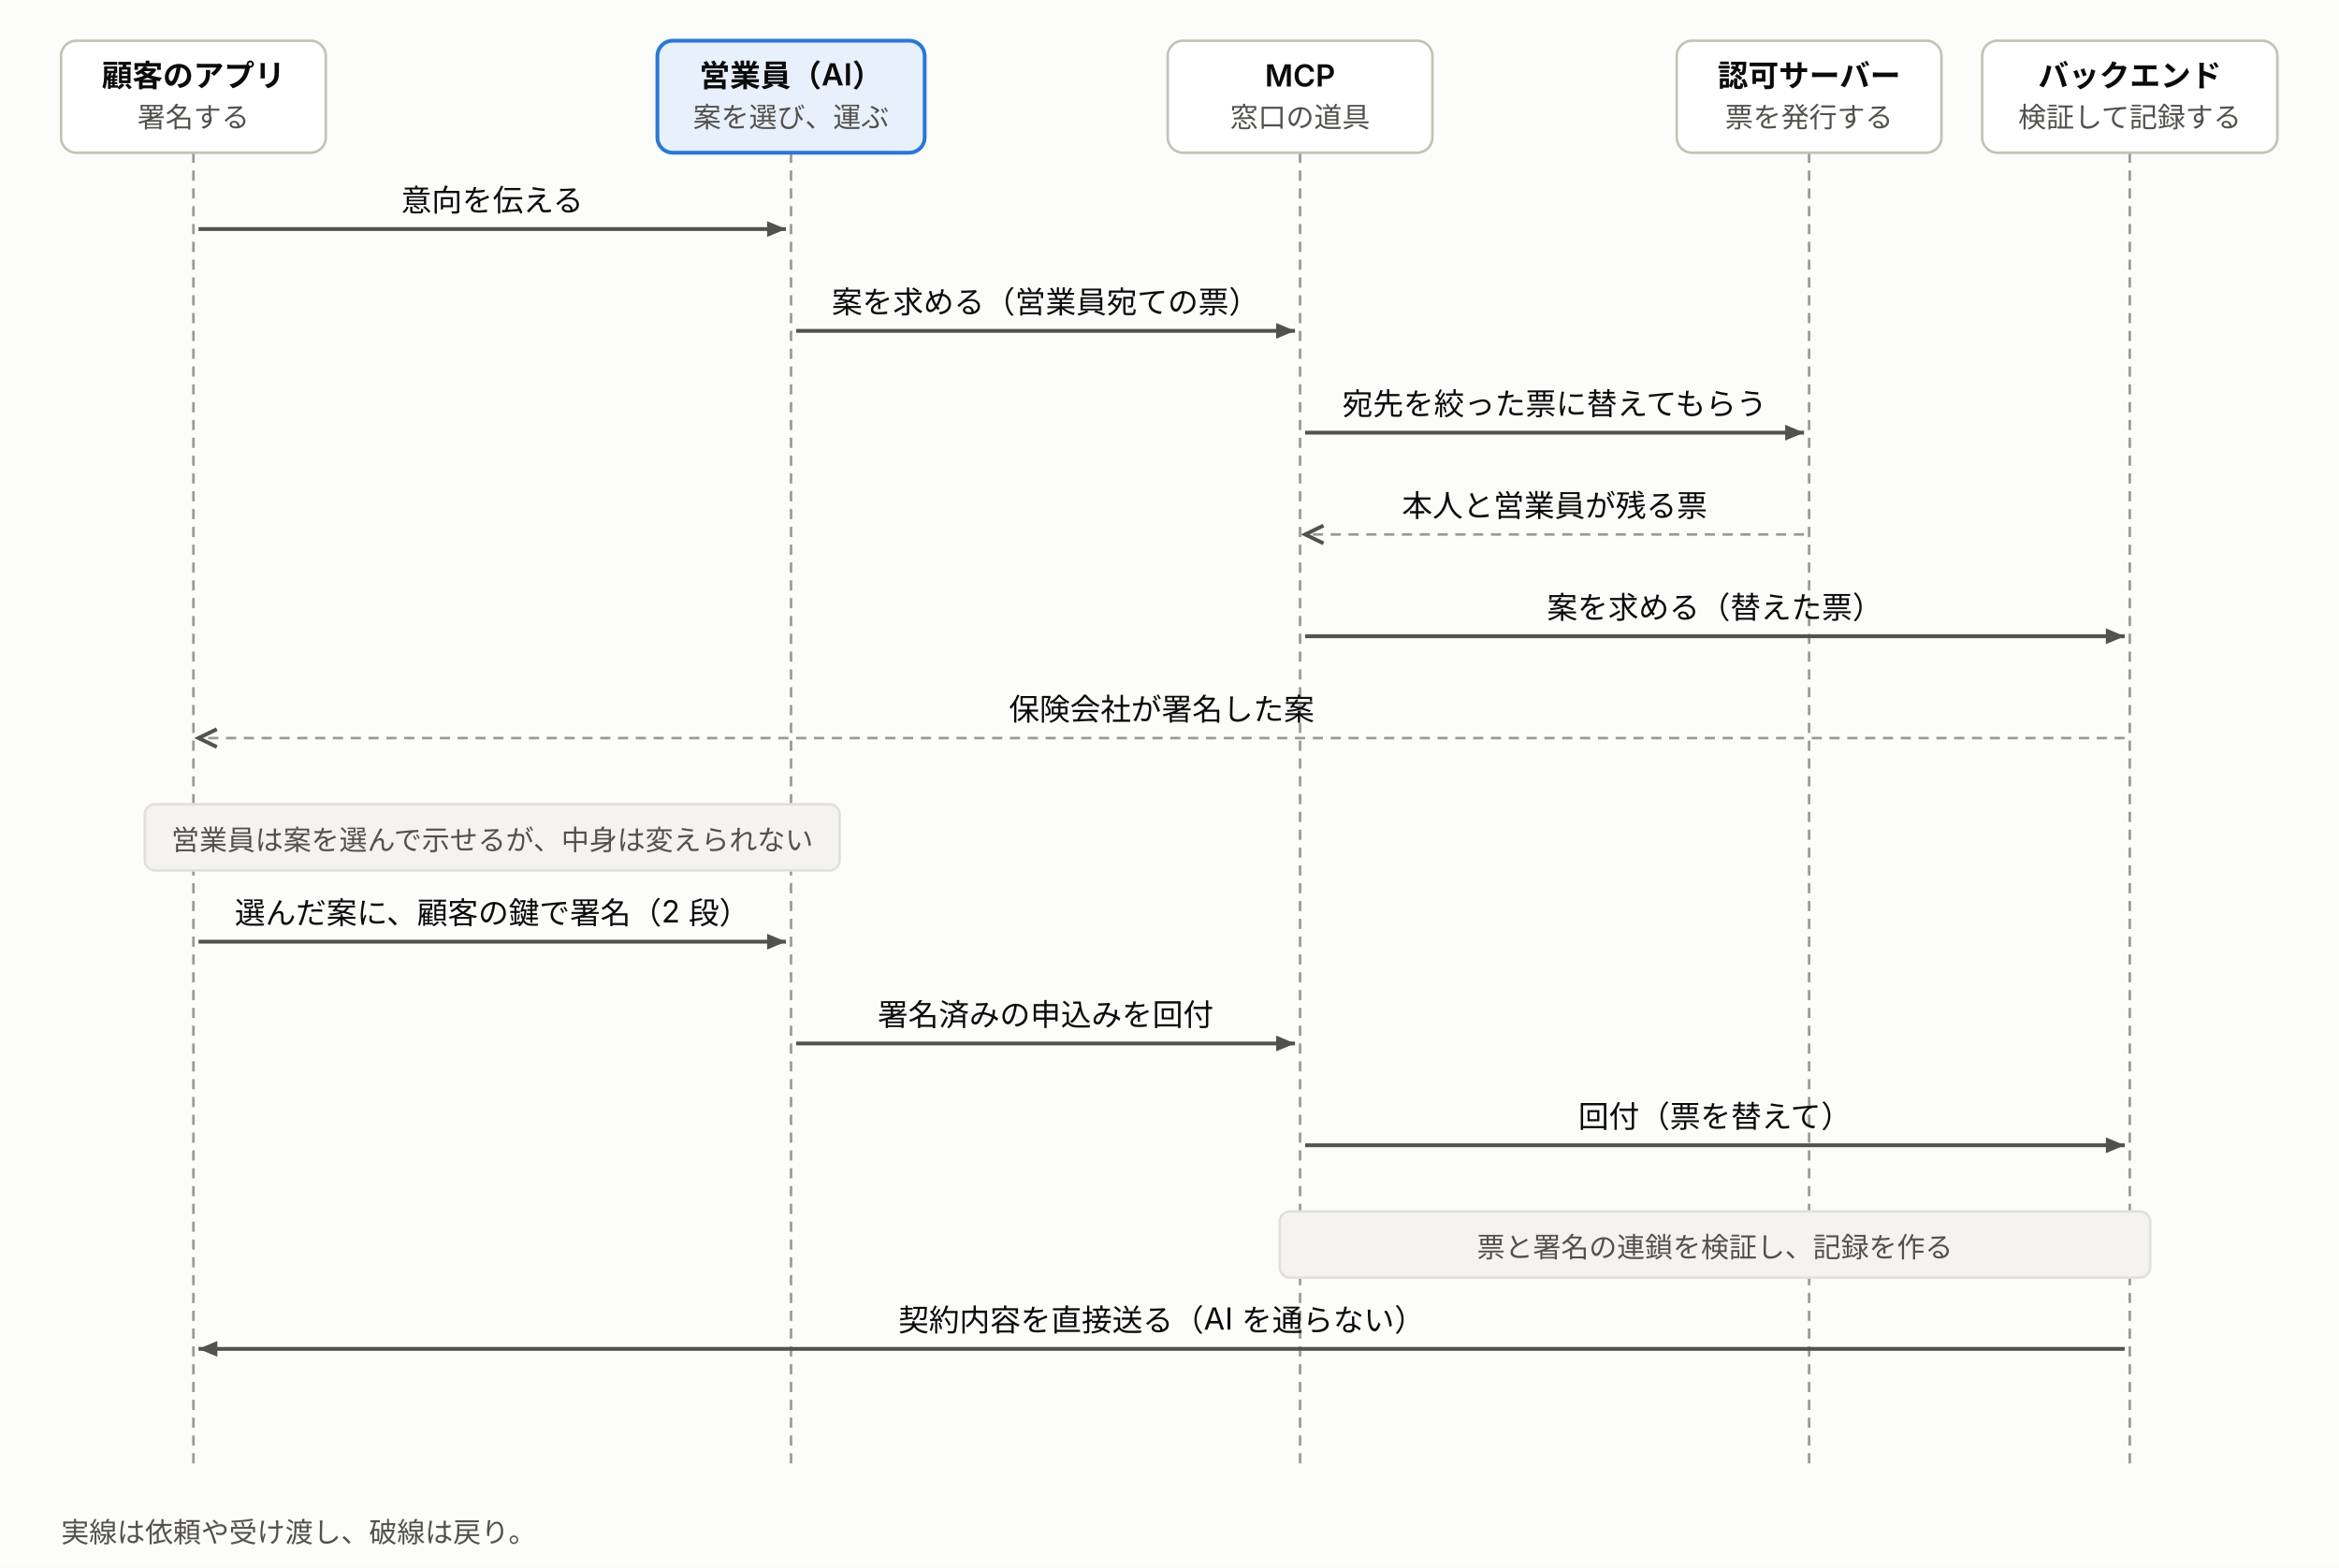
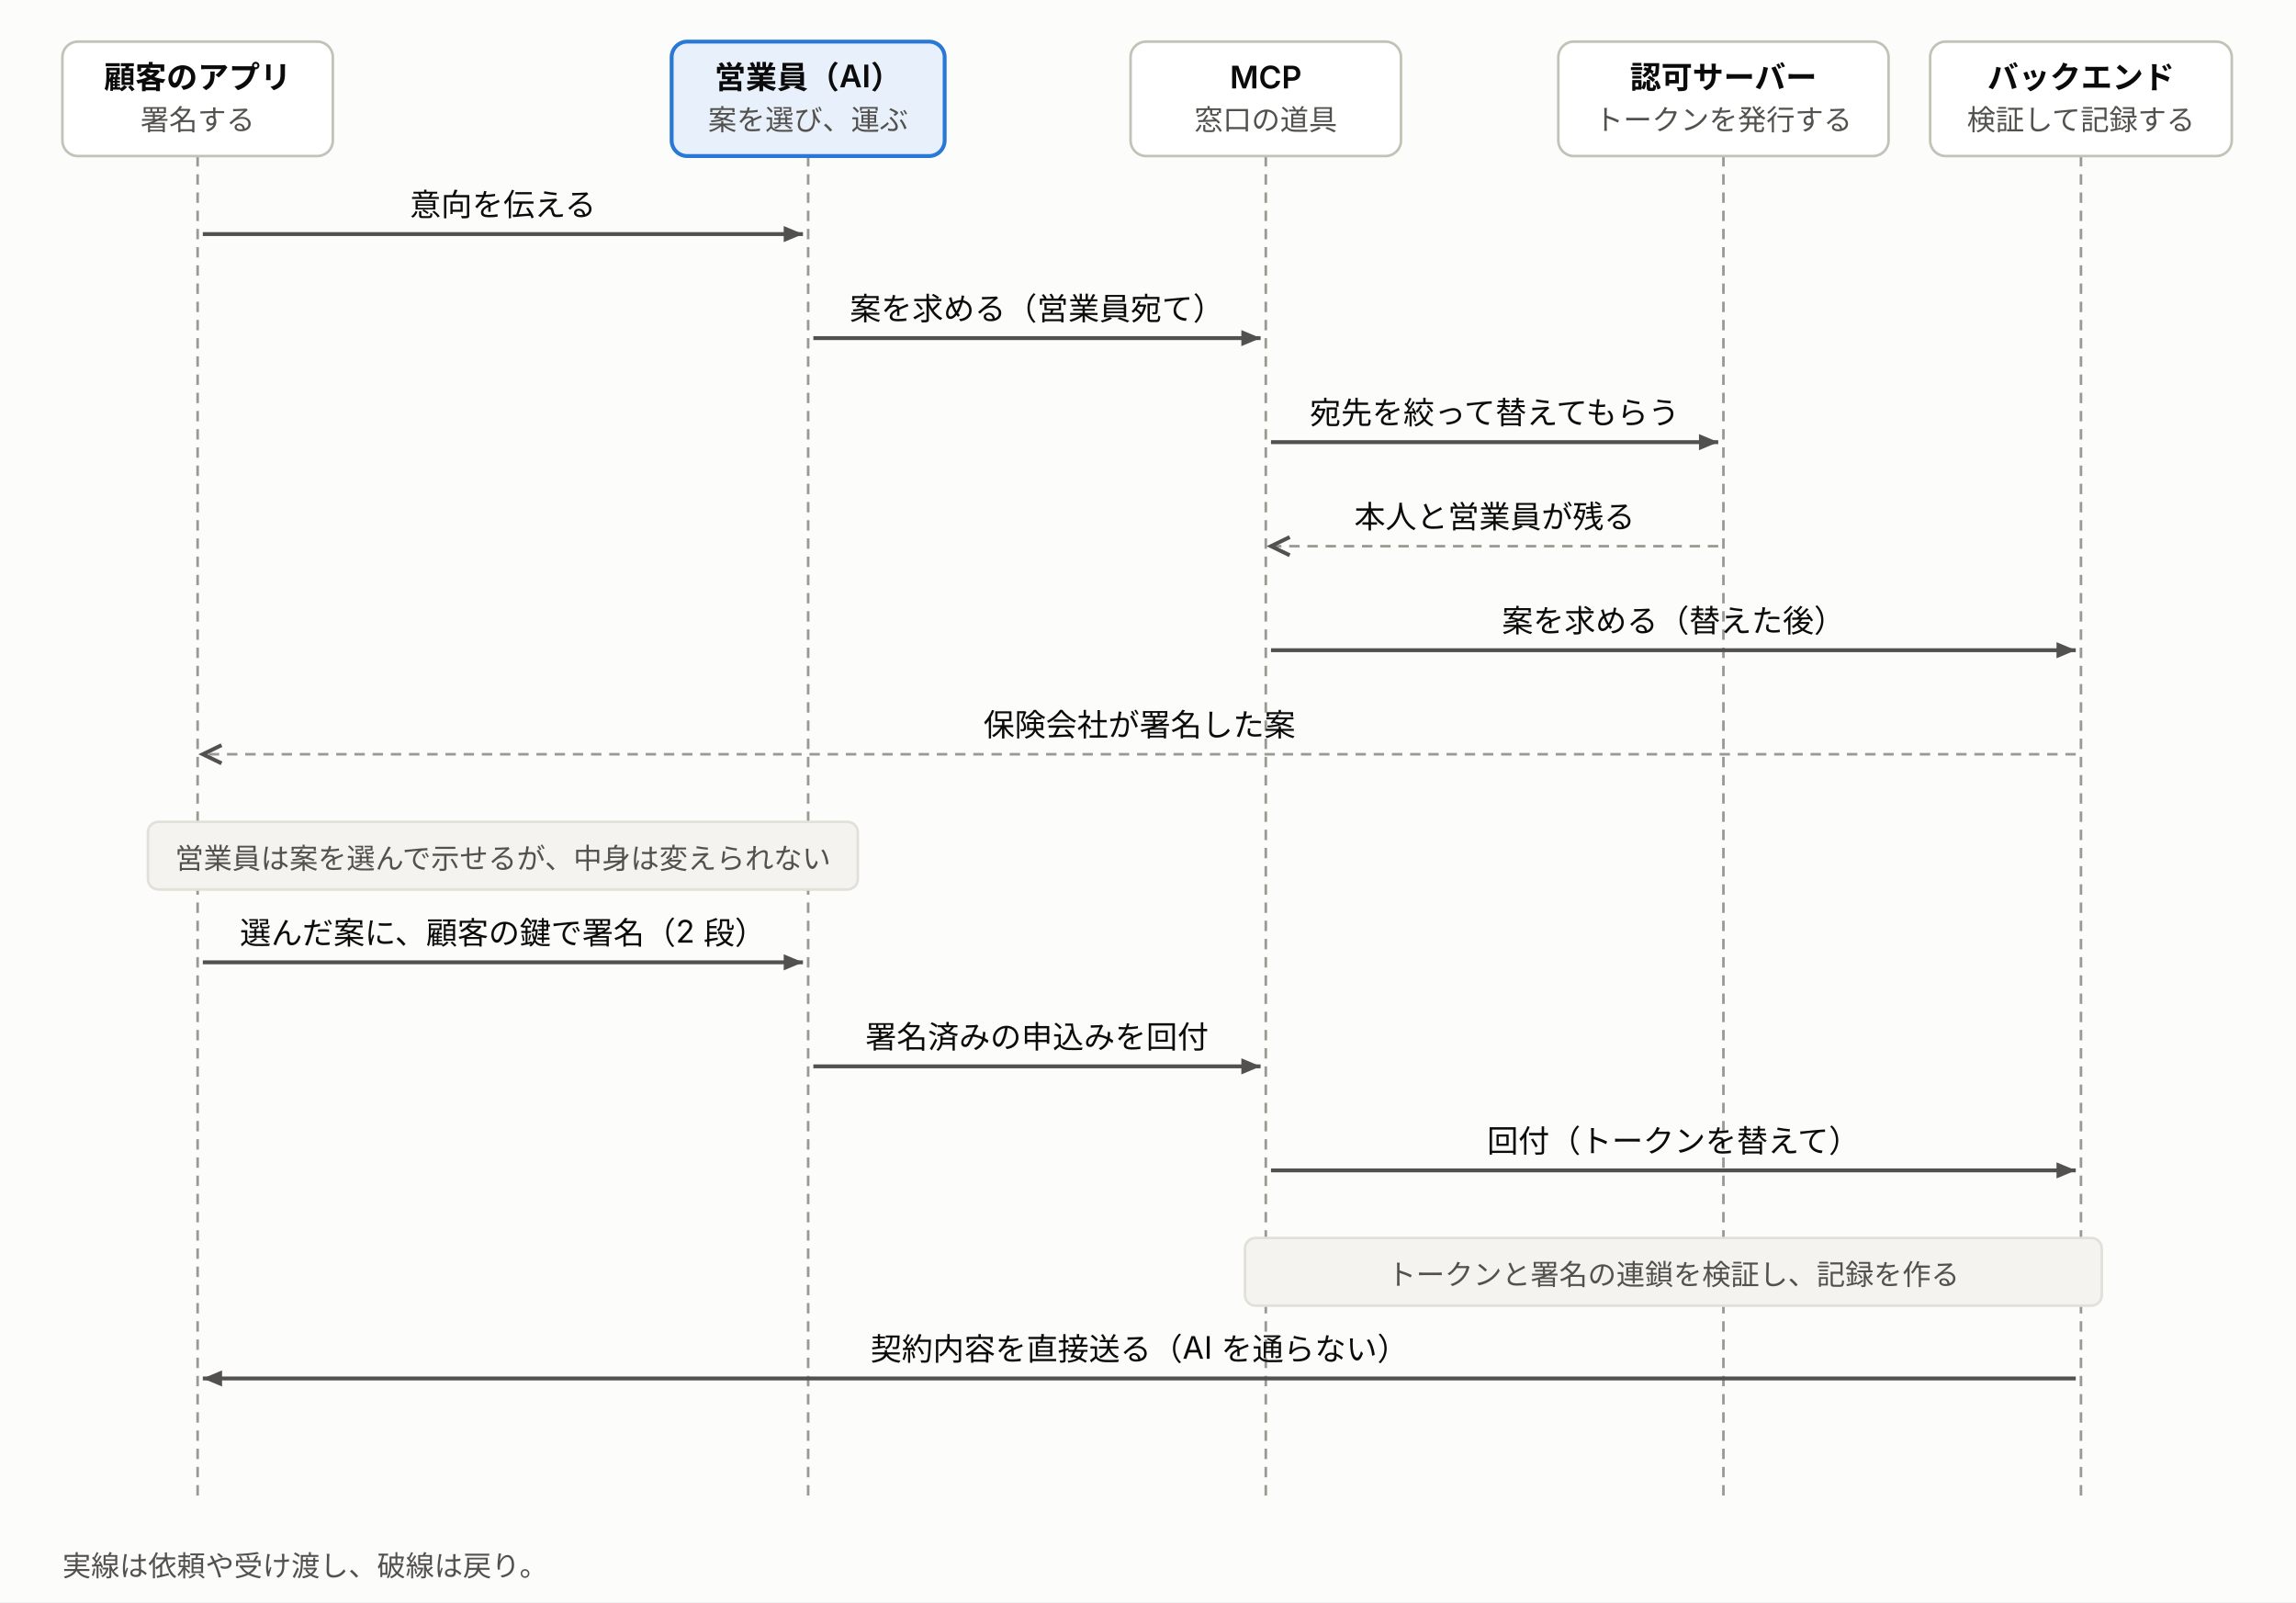
- <svg xmlns="http://www.w3.org/2000/svg" viewBox="0 0 919 616" width="919" height="616" role="img" aria-labelledby="t d">
+ <svg xmlns="http://www.w3.org/2000/svg" viewBox="0 0 883 616" width="883" height="616" role="img" aria-labelledby="t d">
  <style>
  svg { font-family: system-ui, -apple-system, "Hiragino Sans", "Noto Sans JP", sans-serif; }
  .bg { fill: #fcfcfb; } .ink { fill: #0b0b0b; } .ink2 { fill: #52514e; } .ink3 { fill: #898781; } .grid { stroke: #e1e0d9; stroke-width: 1; } .axis { stroke: #c3c2b7; stroke-width: 1; }
  .box { fill: #ffffff; stroke: #c3c2b7; stroke-width: 1; } .grp { fill: #f4f3f0; stroke: #e1e0d9; stroke-width: 1; } .track { fill: #e1e0d9; }
  .k1 { fill: #e8f0fb; stroke: #2a78d6; stroke-width: 1.5; } .k2 { fill: #fdeee7; stroke: #eb6834; stroke-width: 1.5; }
  .kadd { fill: #e6f6ef; stroke: #1baf7a; stroke-width: 1.5; } .krem { fill: #fdeceb; stroke: #e34948; stroke-width: 1.5; stroke-dasharray: 5 3; }
  .line { stroke: #52514e; stroke-width: 1.5; fill: none; } .dash { stroke: #9a9992; stroke-width: 1; stroke-dasharray: 4 3; fill: none; } .head { fill: #52514e; }
  .ladd { stroke: #1baf7a; stroke-width: 2; fill: none; } .lrem { stroke: #e34948; stroke-width: 1.5; stroke-dasharray: 5 3; fill: none; } .hadd { fill: #1baf7a; } .hrem { fill: #e34948; }
  .l1, .l2, .l3, .lg { stroke-width: 2; fill: none; stroke-linejoin: round; stroke-linecap: round; } .l1 { stroke: #2a78d6; } .l2 { stroke: #eb6834; } .l3 { stroke: #1baf7a; } .lg { stroke: #898781; }
  .link { stroke: #c3c2b7; stroke-width: 3; stroke-linecap: round; } .ring { stroke: #fcfcfb; stroke-width: 2; } .mark { stroke: #0b0b0b; stroke-width: 1.5; } .today { stroke: #0b0b0b; stroke-width: 1.5; }
  .s1 { fill: #2a78d6; } .s2 { fill: #eb6834; } .s3 { fill: #1baf7a; } .s4 { fill: #eda100; } .s5 { fill: #e87ba4; } .gray { fill: #898781; } .onfill { fill: #0b0b0b; }
  .h1 { fill: #cde2fb; } .h2 { fill: #86b6ef; } .h3 { fill: #3987e5; } .h4 { fill: #1c5cab; } .h5 { fill: #0d366b; }
  .t1, .t2, .t3 { fill: #0b0b0b; } .t4, .t5 { fill: #ffffff; }
  .ok { fill: #0ca30c; } .warn { fill: #fab219; } .bad { fill: #d03b3b; } .glyph { stroke: #ffffff; stroke-width: 2; fill: none; stroke-linecap: round; stroke-linejoin: round; }
  @media (prefers-color-scheme: dark) {
    .bg { fill: #1a1a19; } .ink { fill: #f0efec; } .ink2 { fill: #c3c2b7; } .ink3 { fill: #898781; } .grid { stroke: #2c2c2a; } .axis { stroke: #383835; }
    .box { fill: #242422; stroke: #4a4a46; } .grp { fill: #20201f; stroke: #2c2c2a; } .track { fill: #2c2c2a; }
    .k1 { fill: #17263a; stroke: #3987e5; } .k2 { fill: #3a2218; stroke: #d95926; }
    .kadd { fill: #12281f; stroke: #199e70; } .krem { fill: #3a1c1c; stroke: #e66767; }
    .line { stroke: #c3c2b7; } .dash { stroke: #7a7972; } .head { fill: #c3c2b7; }
    .ladd { stroke: #199e70; } .lrem { stroke: #e66767; } .hadd { fill: #199e70; } .hrem { fill: #e66767; }
    .l1 { stroke: #3987e5; } .l2 { stroke: #d95926; } .l3 { stroke: #199e70; }
    .link { stroke: #5a5a55; } .ring { stroke: #1a1a19; } .mark { stroke: #f0efec; } .today { stroke: #f0efec; }
    .s1 { fill: #3987e5; } .s2 { fill: #d95926; } .s3 { fill: #199e70; } .s4 { fill: #c98500; } .s5 { fill: #d55181; }
    .h1 { fill: #0d366b; } .h2 { fill: #184f95; } .h3 { fill: #256abf; } .h4 { fill: #3987e5; } .h5 { fill: #9ec5f4; }
    .t1, .t2, .t3 { fill: #f0efec; } .t4, .t5 { fill: #0b0b0b; }
  }
</style>
-   <rect class="bg" width="919" height="616" />
+   <rect class="bg" width="883" height="616" />
  <line class="dash" x1="76" x2="76" y1="60" y2="578" />
  <line class="dash" x1="310.8" x2="310.8" y1="60" y2="578" />
-   <line class="dash" x1="510.8" x2="510.8" y1="60" y2="578" />
-   <line class="dash" x1="710.8" x2="710.8" y1="60" y2="578" />
-   <line class="dash" x1="836.8" x2="836.8" y1="60" y2="578" />
+   <line class="dash" x1="486.8" x2="486.8" y1="60" y2="578" />
+   <line class="dash" x1="662.8" x2="662.8" y1="60" y2="578" />
+   <line class="dash" x1="800.3" x2="800.3" y1="60" y2="578" />
  <rect class="box" x="24" y="16" width="104" height="44" rx="6" />
  <text x="76" y="34" class="ink" font-size="12" text-anchor="middle" font-weight="600">顧客のアプリ</text>
  <text x="76" y="50" class="ink2" font-size="11" text-anchor="middle" font-weight="400">署名する</text>
  <rect class="k1" x="258.3" y="16" width="105" height="44" rx="6" />
  <text x="310.8" y="34" class="ink" font-size="12" text-anchor="middle" font-weight="600">営業員（AI）</text>
  <text x="310.8" y="50" class="ink2" font-size="11" text-anchor="middle" font-weight="400">案を選び、運ぶ</text>
-   <rect class="box" x="458.8" y="16" width="104" height="44" rx="6" />
-   <text x="510.8" y="34" class="ink" font-size="12" text-anchor="middle" font-weight="600">MCP</text>
-   <text x="510.8" y="50" class="ink2" font-size="11" text-anchor="middle" font-weight="400">窓口の道具</text>
-   <rect class="box" x="658.8" y="16" width="104" height="44" rx="6" />
-   <text x="710.8" y="34" class="ink" font-size="12" text-anchor="middle" font-weight="600">認可サーバー</text>
-   <text x="710.8" y="50" class="ink2" font-size="11" text-anchor="middle" font-weight="400">票を発行する</text>
-   <rect class="box" x="778.8" y="16" width="116" height="44" rx="6" />
-   <text x="836.8" y="34" class="ink" font-size="12" text-anchor="middle" font-weight="600">バックエンド</text>
-   <text x="836.8" y="50" class="ink2" font-size="11" text-anchor="middle" font-weight="400">検証して記録する</text>
+   <rect class="box" x="434.8" y="16" width="104" height="44" rx="6" />
+   <text x="486.8" y="34" class="ink" font-size="12" text-anchor="middle" font-weight="600">MCP</text>
+   <text x="486.8" y="50" class="ink2" font-size="11" text-anchor="middle" font-weight="400">窓口の道具</text>
+   <rect class="box" x="599.3" y="16" width="127" height="44" rx="6" />
+   <text x="662.8" y="34" class="ink" font-size="12" text-anchor="middle" font-weight="600">認可サーバー</text>
+   <text x="662.8" y="50" class="ink2" font-size="11" text-anchor="middle" font-weight="400">トークンを発行する</text>
+   <rect class="box" x="742.3" y="16" width="116" height="44" rx="6" />
+   <text x="800.3" y="34" class="ink" font-size="12" text-anchor="middle" font-weight="600">バックエンド</text>
+   <text x="800.3" y="50" class="ink2" font-size="11" text-anchor="middle" font-weight="400">検証して記録する</text>
  <polyline class="line" points="78,90 308.8,90" />
  <polygon class="head" points="308.8,90 301.4,86.9 301.4,93.1" />
  <text x="193.4" y="83" class="ink" font-size="12" text-anchor="middle" font-weight="400">意向を伝える</text>
-   <polyline class="line" points="312.8,130 508.8,130" />
-   <polygon class="head" points="508.8,130 501.4,126.9 501.4,133.1" />
-   <text x="410.8" y="123" class="ink" font-size="12" text-anchor="middle" font-weight="400">案を求める（営業員宛ての票）</text>
-   <polyline class="line" points="512.8,170 708.8,170" />
-   <polygon class="head" points="708.8,170 701.4,166.9 701.4,173.1" />
-   <text x="610.8" y="163" class="ink" font-size="12" text-anchor="middle" font-weight="400">宛先を絞った票に替えてもらう</text>
-   <polyline class="dash" points="708.8,210 512.8,210" />
-   <polyline class="line" points="520,213.5 512.8,210 520,206.5" />
-   <text x="610.8" y="203" class="ink" font-size="12" text-anchor="middle" font-weight="400">本人と営業員が残る票</text>
-   <polyline class="line" points="512.8,250 834.8,250" />
-   <polygon class="head" points="834.8,250 827.4,246.9 827.4,253.1" />
-   <text x="673.8" y="243" class="ink" font-size="12" text-anchor="middle" font-weight="400">案を求める（替えた票）</text>
-   <polyline class="dash" points="834.8,290 78,290" />
+   <polyline class="line" points="312.8,130 484.8,130" />
+   <polygon class="head" points="484.8,130 477.4,126.9 477.4,133.1" />
+   <text x="398.8" y="123" class="ink" font-size="12" text-anchor="middle" font-weight="400">案を求める（営業員宛て）</text>
+   <polyline class="line" points="488.8,170 660.8,170" />
+   <polygon class="head" points="660.8,170 653.4,166.9 653.4,173.1" />
+   <text x="574.8" y="163" class="ink" font-size="12" text-anchor="middle" font-weight="400">宛先を絞って替えてもらう</text>
+   <polyline class="dash" points="660.8,210 488.8,210" />
+   <polyline class="line" points="496,213.5 488.8,210 496,206.5" />
+   <text x="574.8" y="203" class="ink" font-size="12" text-anchor="middle" font-weight="400">本人と営業員が残る</text>
+   <polyline class="line" points="488.8,250 798.3,250" />
+   <polygon class="head" points="798.3,250 790.9,246.9 790.9,253.1" />
+   <text x="643.6" y="243" class="ink" font-size="12" text-anchor="middle" font-weight="400">案を求める（替えた後）</text>
+   <polyline class="dash" points="798.3,290 78,290" />
  <polyline class="line" points="85.2,293.5 78,290 85.2,286.5" />
-   <text x="456.4" y="283" class="ink" font-size="12" text-anchor="middle" font-weight="400">保険会社が署名した案</text>
+   <text x="438.2" y="283" class="ink" font-size="12" text-anchor="middle" font-weight="400">保険会社が署名した案</text>
  <rect class="grp" x="56.9" y="316" width="273" height="26" rx="4" />
  <text x="193.4" y="334" class="ink2" font-size="11" text-anchor="middle" font-weight="400">営業員は案を選んで示せるが、中身は変えられない</text>
  <polyline class="line" points="78,370 308.8,370" />
  <polygon class="head" points="308.8,370 301.4,366.9 301.4,373.1" />
  <text x="193.4" y="363" class="ink" font-size="12" text-anchor="middle" font-weight="400">選んだ案に、顧客の鍵で署名（2 段）</text>
-   <polyline class="line" points="312.8,410 508.8,410" />
-   <polygon class="head" points="508.8,410 501.4,406.9 501.4,413.1" />
-   <text x="410.8" y="403" class="ink" font-size="12" text-anchor="middle" font-weight="400">署名済みの申込みを回付</text>
-   <polyline class="line" points="512.8,450 834.8,450" />
-   <polygon class="head" points="834.8,450 827.4,446.9 827.4,453.1" />
-   <text x="673.8" y="443" class="ink" font-size="12" text-anchor="middle" font-weight="400">回付（票を替えて）</text>
-   <rect class="grp" x="502.8" y="476" width="342" height="26" rx="4" />
-   <text x="673.8" y="494" class="ink2" font-size="11" text-anchor="middle" font-weight="400">票と署名の連鎖を検証し、記録を作る</text>
-   <polyline class="line" points="834.8,530 78,530" />
+   <polyline class="line" points="312.8,410 484.8,410" />
+   <polygon class="head" points="484.8,410 477.4,406.9 477.4,413.1" />
+   <text x="398.8" y="403" class="ink" font-size="12" text-anchor="middle" font-weight="400">署名済みの申込みを回付</text>
+   <polyline class="line" points="488.8,450 798.3,450" />
+   <polygon class="head" points="798.3,450 790.9,446.9 790.9,453.1" />
+   <text x="643.6" y="443" class="ink" font-size="12" text-anchor="middle" font-weight="400">回付（トークンを替えて）</text>
+   <rect class="grp" x="478.8" y="476" width="329.5" height="26" rx="4" />
+   <text x="643.6" y="494" class="ink2" font-size="11" text-anchor="middle" font-weight="400">トークンと署名の連鎖を検証し、記録を作る</text>
+   <polyline class="line" points="798.3,530 78,530" />
  <polygon class="head" points="78,530 85.4,533.1 85.4,526.9" />
-   <text x="456.4" y="523" class="ink" font-size="12" text-anchor="middle" font-weight="400">契約内容を直接送る（AI を通らない）</text>
+   <text x="438.2" y="523" class="ink" font-size="12" text-anchor="middle" font-weight="400">契約内容を直接送る（AI を通らない）</text>
  <text x="24" y="606" class="ink2" font-size="11" text-anchor="start" font-weight="400">実線は依頼や受け渡し、破線は戻り。</text>
</svg>
